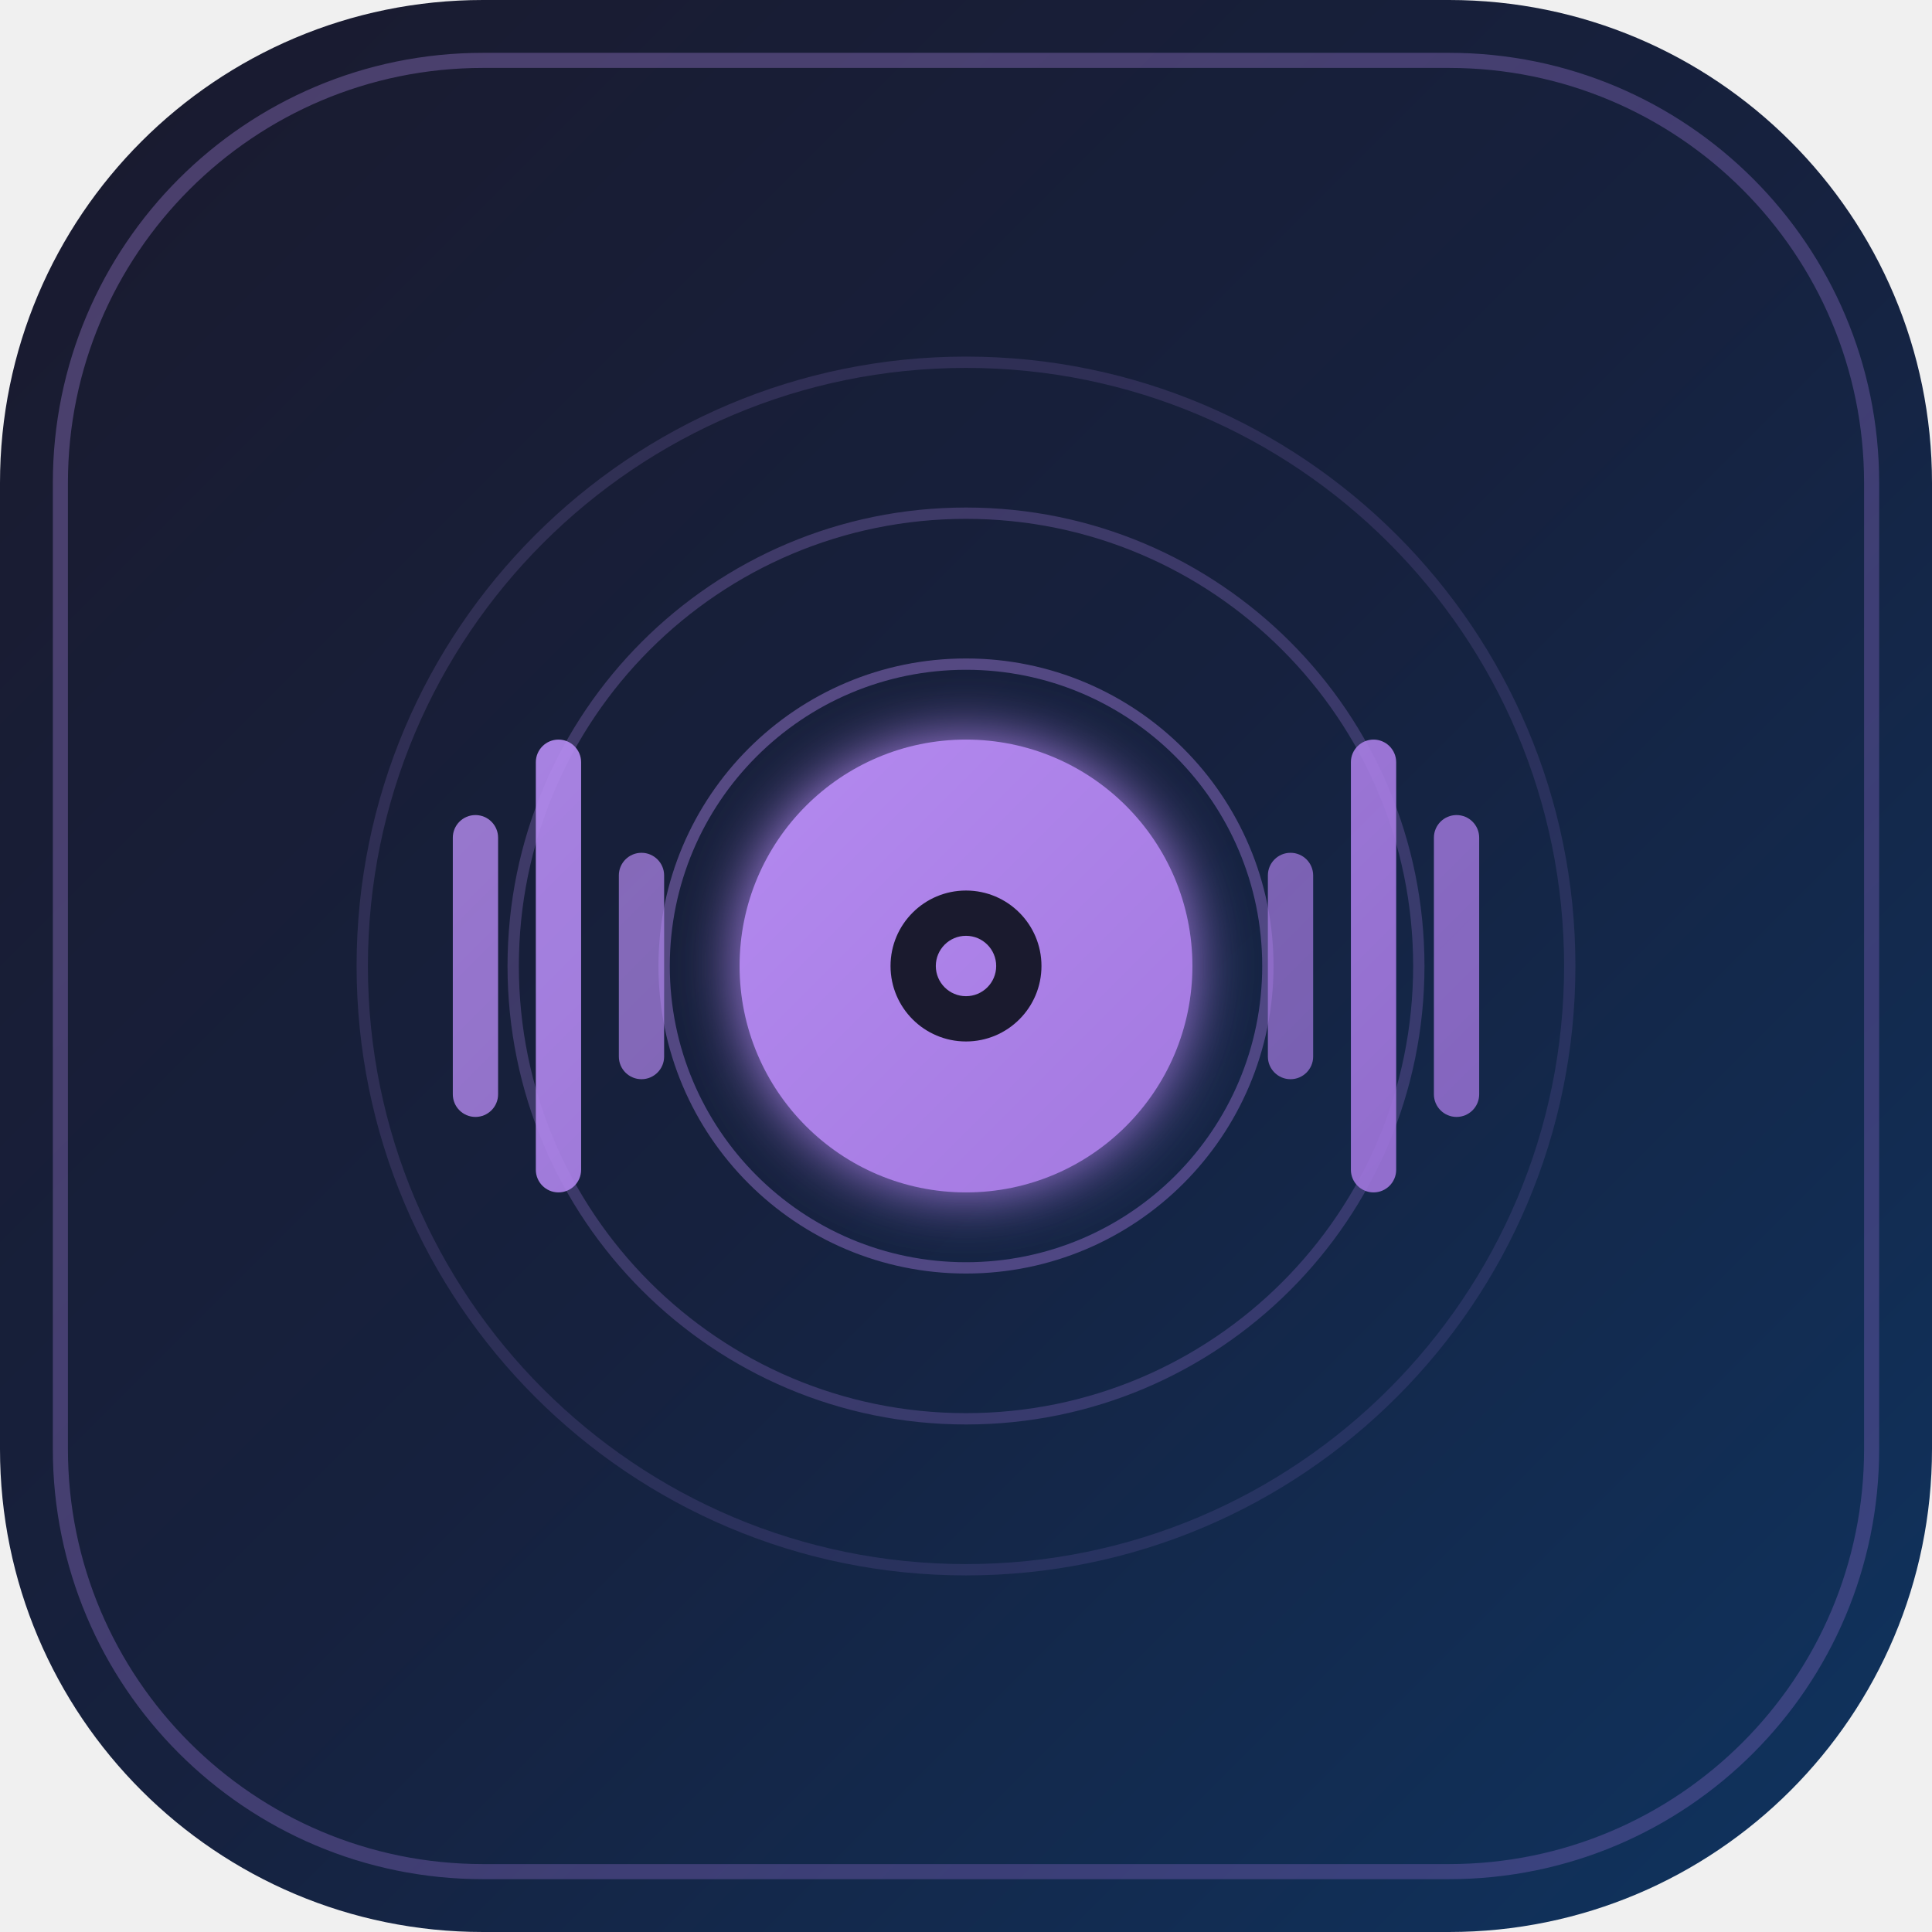
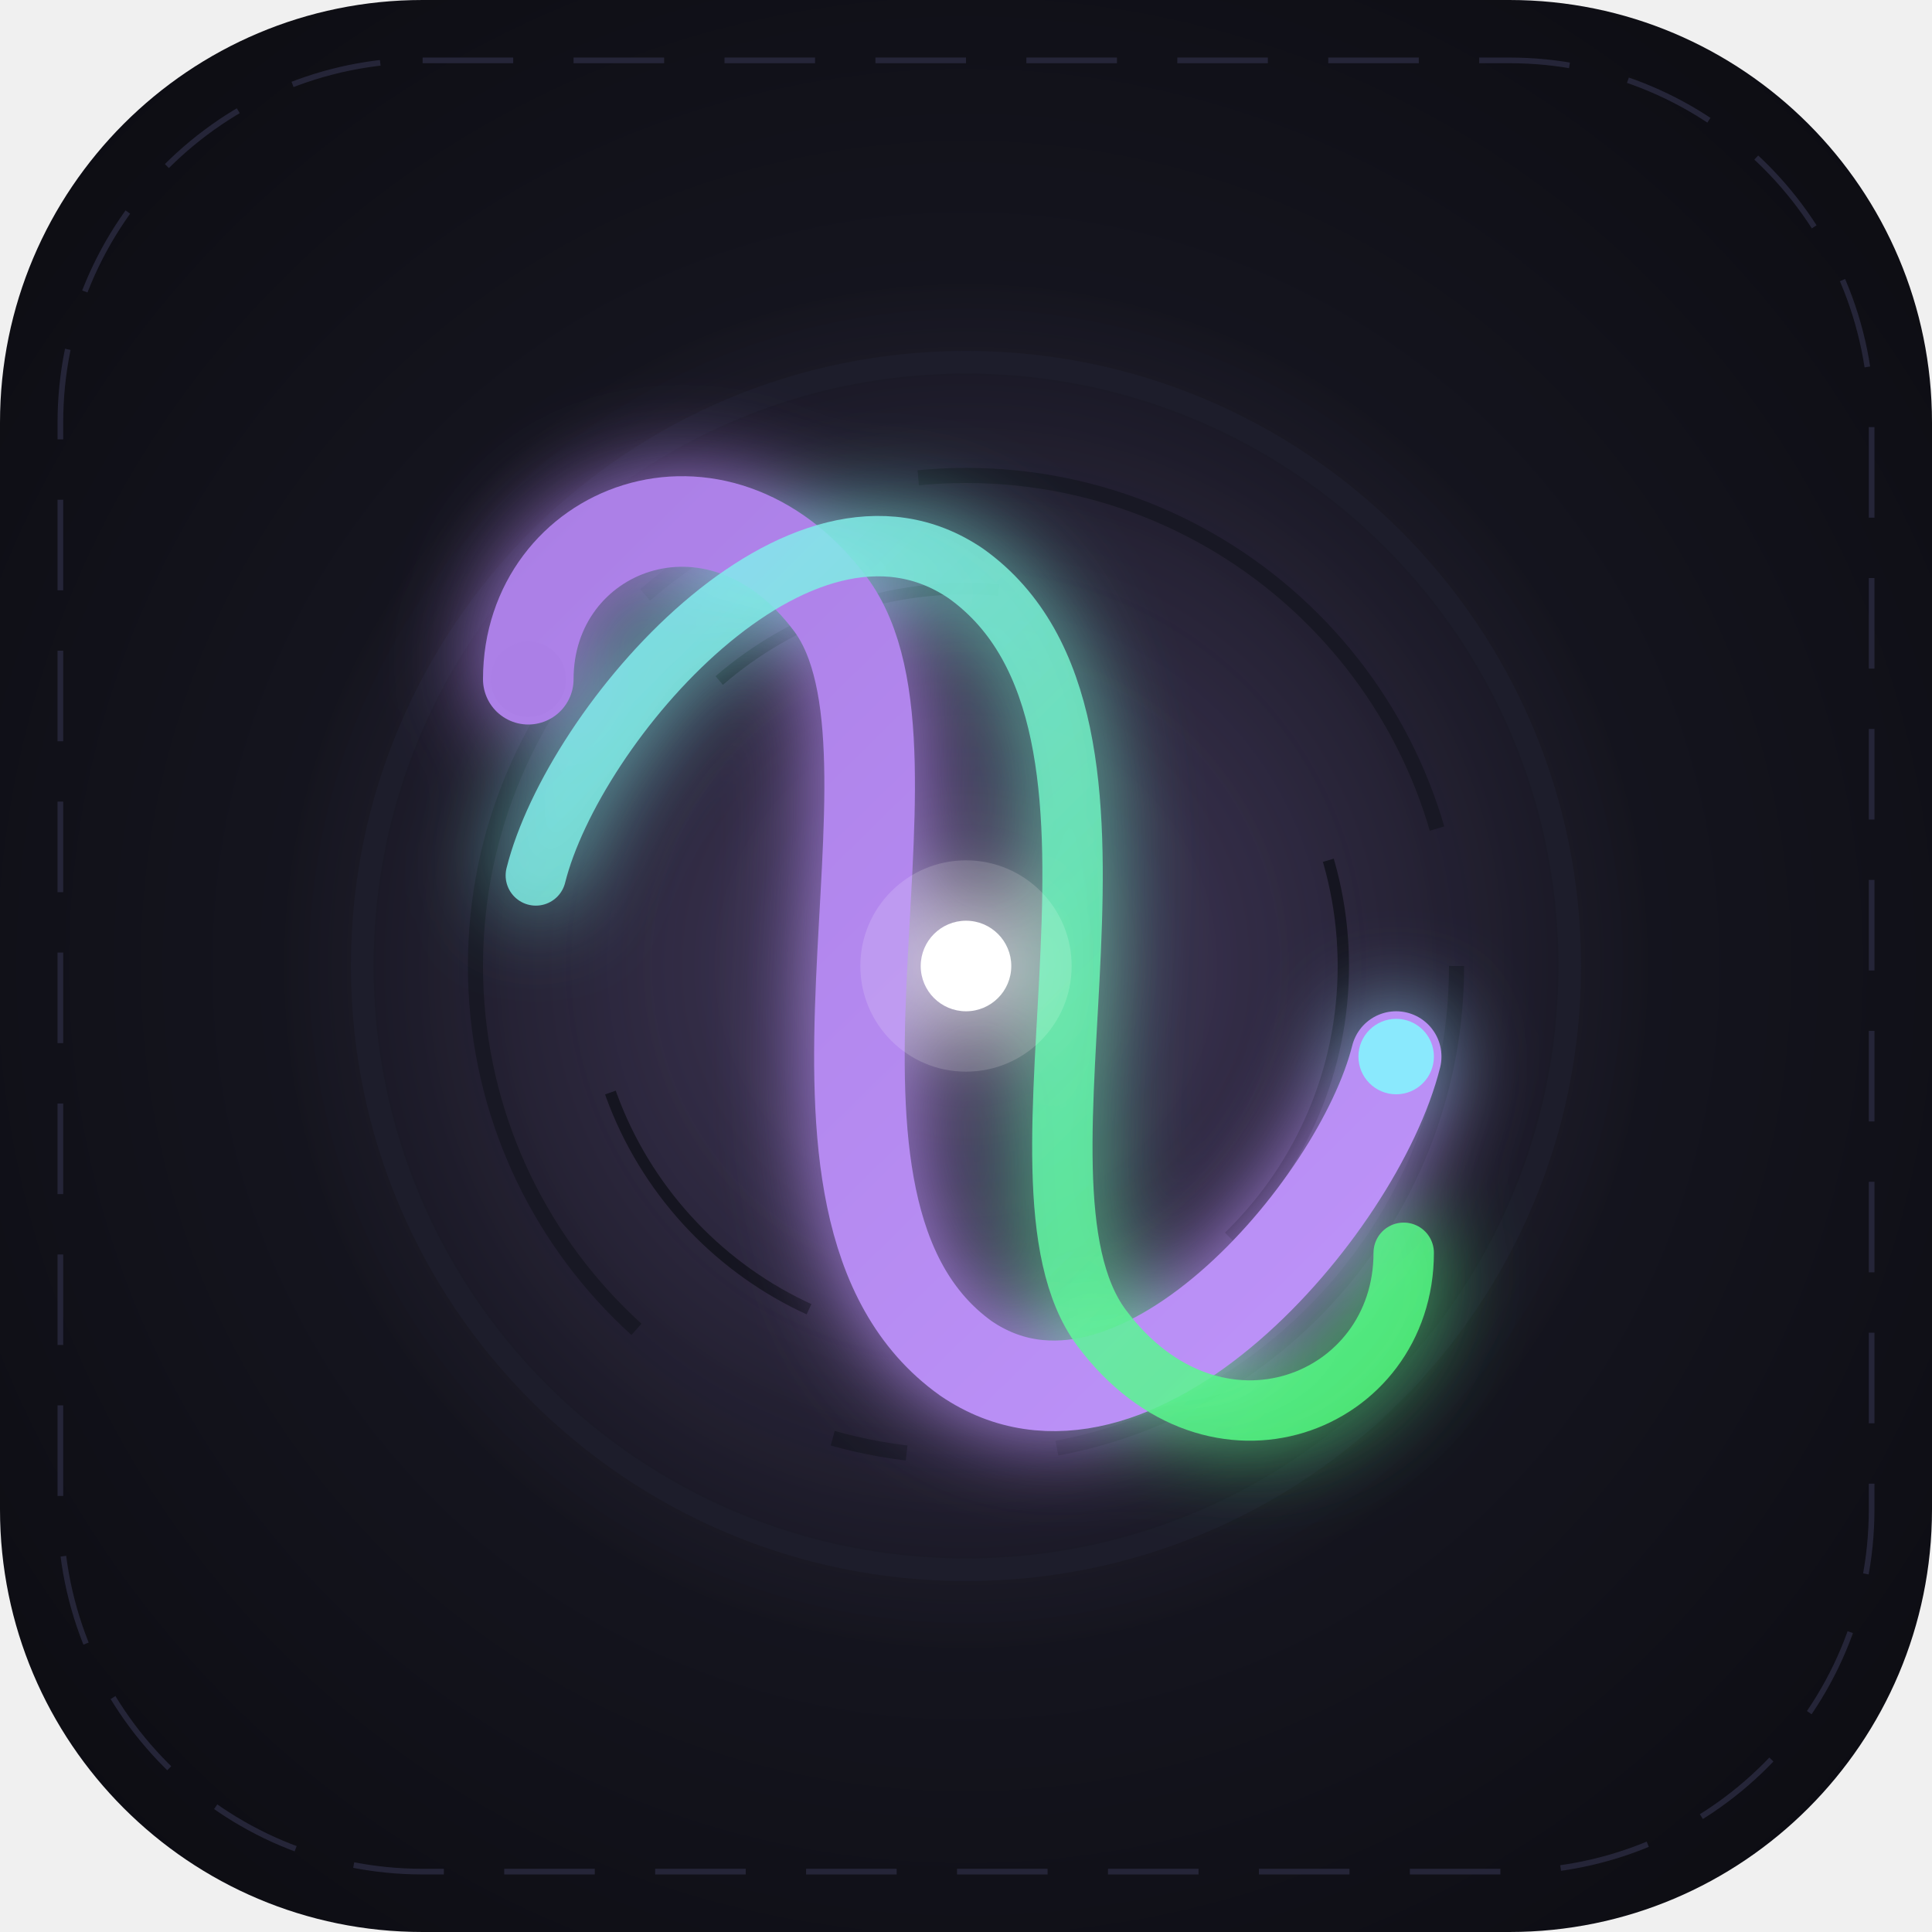
- <svg xmlns="http://www.w3.org/2000/svg" width="512" height="512" viewBox="0 0 512 512" fill="none">
+ <svg xmlns="http://www.w3.org/2000/svg" viewBox="0 0 512 512" width="100%" height="100%">
  <defs>
-     <linearGradient id="bg" x1="0" y1="0" x2="512" y2="512" gradientUnits="userSpaceOnUse">
-       <stop offset="0%" stop-color="#1a1a2e" />
-       <stop offset="50%" stop-color="#16213e" />
-       <stop offset="100%" stop-color="#0f3460" />
+     <radialGradient id="bgGrad" cx="50%" cy="50%" r="70%" fx="50%" fy="50%">
+       <stop offset="0%" stop-color="#1e1e2c" />
+       <stop offset="100%" stop-color="#0b0b10" />
+     </radialGradient>
+     <linearGradient id="purpleNeon" x1="0%" y1="0%" x2="100%" y2="100%">
+       <stop offset="0%" stop-color="#ab7fe6" />
+       <stop offset="100%" stop-color="#bd93f9" />
    </linearGradient>
-     <linearGradient id="accent" x1="128" y1="128" x2="384" y2="384" gradientUnits="userSpaceOnUse">
-       <stop offset="0%" stop-color="#bd93f9" />
-       <stop offset="100%" stop-color="#9a6fd6" />
+     <linearGradient id="cyanNeon" x1="0%" y1="0%" x2="100%" y2="100%">
+       <stop offset="0%" stop-color="#8ae9fd" />
+       <stop offset="100%" stop-color="#50fa7b" />
    </linearGradient>
+     <radialGradient id="centerGlow" cx="50%" cy="50%" r="50%">
+       <stop offset="0%" stop-color="#bd93f9" stop-opacity="0.25" />
+       <stop offset="100%" stop-color="#bd93f9" stop-opacity="0" />
+     </radialGradient>
    <filter id="glow" x="-20%" y="-20%" width="140%" height="140%">
-       <feGaussianBlur stdDeviation="8" result="blur" />
+       <feGaussianBlur stdDeviation="12" result="blur" />
      <feComposite in="SourceGraphic" in2="blur" operator="over" />
    </filter>
  </defs>
-   <rect width="512" height="512" rx="128" fill="url(#bg)" />
-   <rect x="16" y="16" width="480" height="480" rx="112" stroke="url(#accent)" stroke-width="4" fill="none" opacity="0.3" />
-   <circle cx="256" cy="256" r="160" stroke="url(#accent)" stroke-width="3" fill="none" opacity="0.15" />
-   <circle cx="256" cy="256" r="120" stroke="url(#accent)" stroke-width="3" fill="none" opacity="0.25" />
-   <circle cx="256" cy="256" r="80" stroke="url(#accent)" stroke-width="3" fill="none" opacity="0.4" />
-   <circle cx="256" cy="256" r="60" fill="url(#accent)" filter="url(#glow)" />
-   <circle cx="256" cy="256" r="20" fill="#1a1a2e" />
-   <circle cx="256" cy="256" r="8" fill="url(#accent)" />
-   <rect x="120" y="216" width="12" height="80" rx="6" fill="url(#accent)" opacity="0.8" />
-   <rect x="142" y="196" width="12" height="120" rx="6" fill="url(#accent)" opacity="0.9" />
-   <rect x="164" y="226" width="12" height="60" rx="6" fill="url(#accent)" opacity="0.7" />
-   <rect x="336" y="226" width="12" height="60" rx="6" fill="url(#accent)" opacity="0.7" />
-   <rect x="358" y="196" width="12" height="120" rx="6" fill="url(#accent)" opacity="0.9" />
-   <rect x="380" y="216" width="12" height="80" rx="6" fill="url(#accent)" opacity="0.8" />
+   <rect width="512" height="512" rx="112" fill="url(#bgGrad)" />
+   <rect x="16" y="16" width="480" height="480" rx="96" fill="none" stroke="#252538" stroke-width="1.5" stroke-dasharray="24 16" />
+   <circle cx="256" cy="256" r="180" fill="url(#centerGlow)" />
+   <circle cx="256" cy="256" r="160" fill="none" stroke="#1d1d2b" stroke-width="6" />
+   <circle cx="256" cy="256" r="130" fill="none" stroke="#181824" stroke-width="4" stroke-dasharray="180 40 20 60" />
+   <circle cx="256" cy="256" r="100" fill="none" stroke="#151520" stroke-width="3" stroke-dasharray="80 120" />
+   <g filter="url(#glow)">
+     <path d="M 140 180                   C 140 140, 190 120, 220 160                   C 250 200, 200 320, 256 360                   C 300 390, 360 320, 370 280" fill="none" stroke="url(#purpleNeon)" stroke-width="24" stroke-linecap="round" />
+     <path d="M 372 332                   C 372 372, 322 392, 292 352                   C 262 312, 312 192, 256 152                   C 212 122, 152 192, 142 232" fill="none" stroke="url(#cyanNeon)" stroke-width="16" stroke-linecap="round" opacity="0.85" />
+     <circle cx="256" cy="256" r="28" fill="#ffffff" opacity="0.15" />
+     <circle cx="256" cy="256" r="12" fill="#ffffff" />
+     <circle cx="140" cy="180" r="10" fill="#ab7fe6" />
+     <circle cx="370" cy="280" r="10" fill="#8ae9fd" />
+   </g>
</svg>
